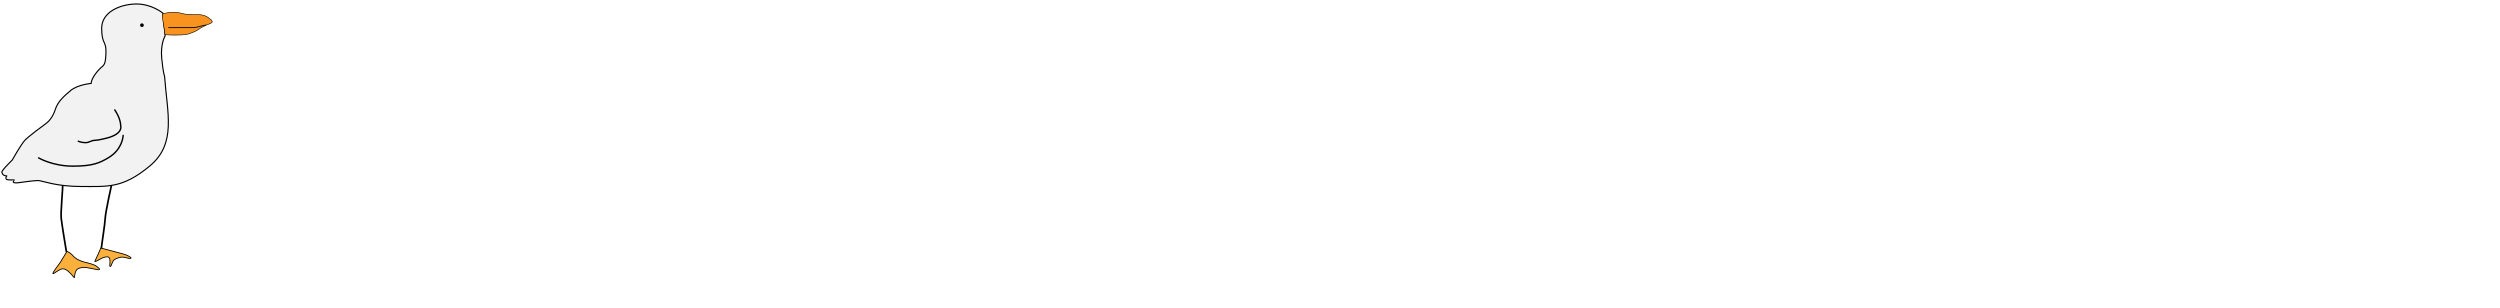
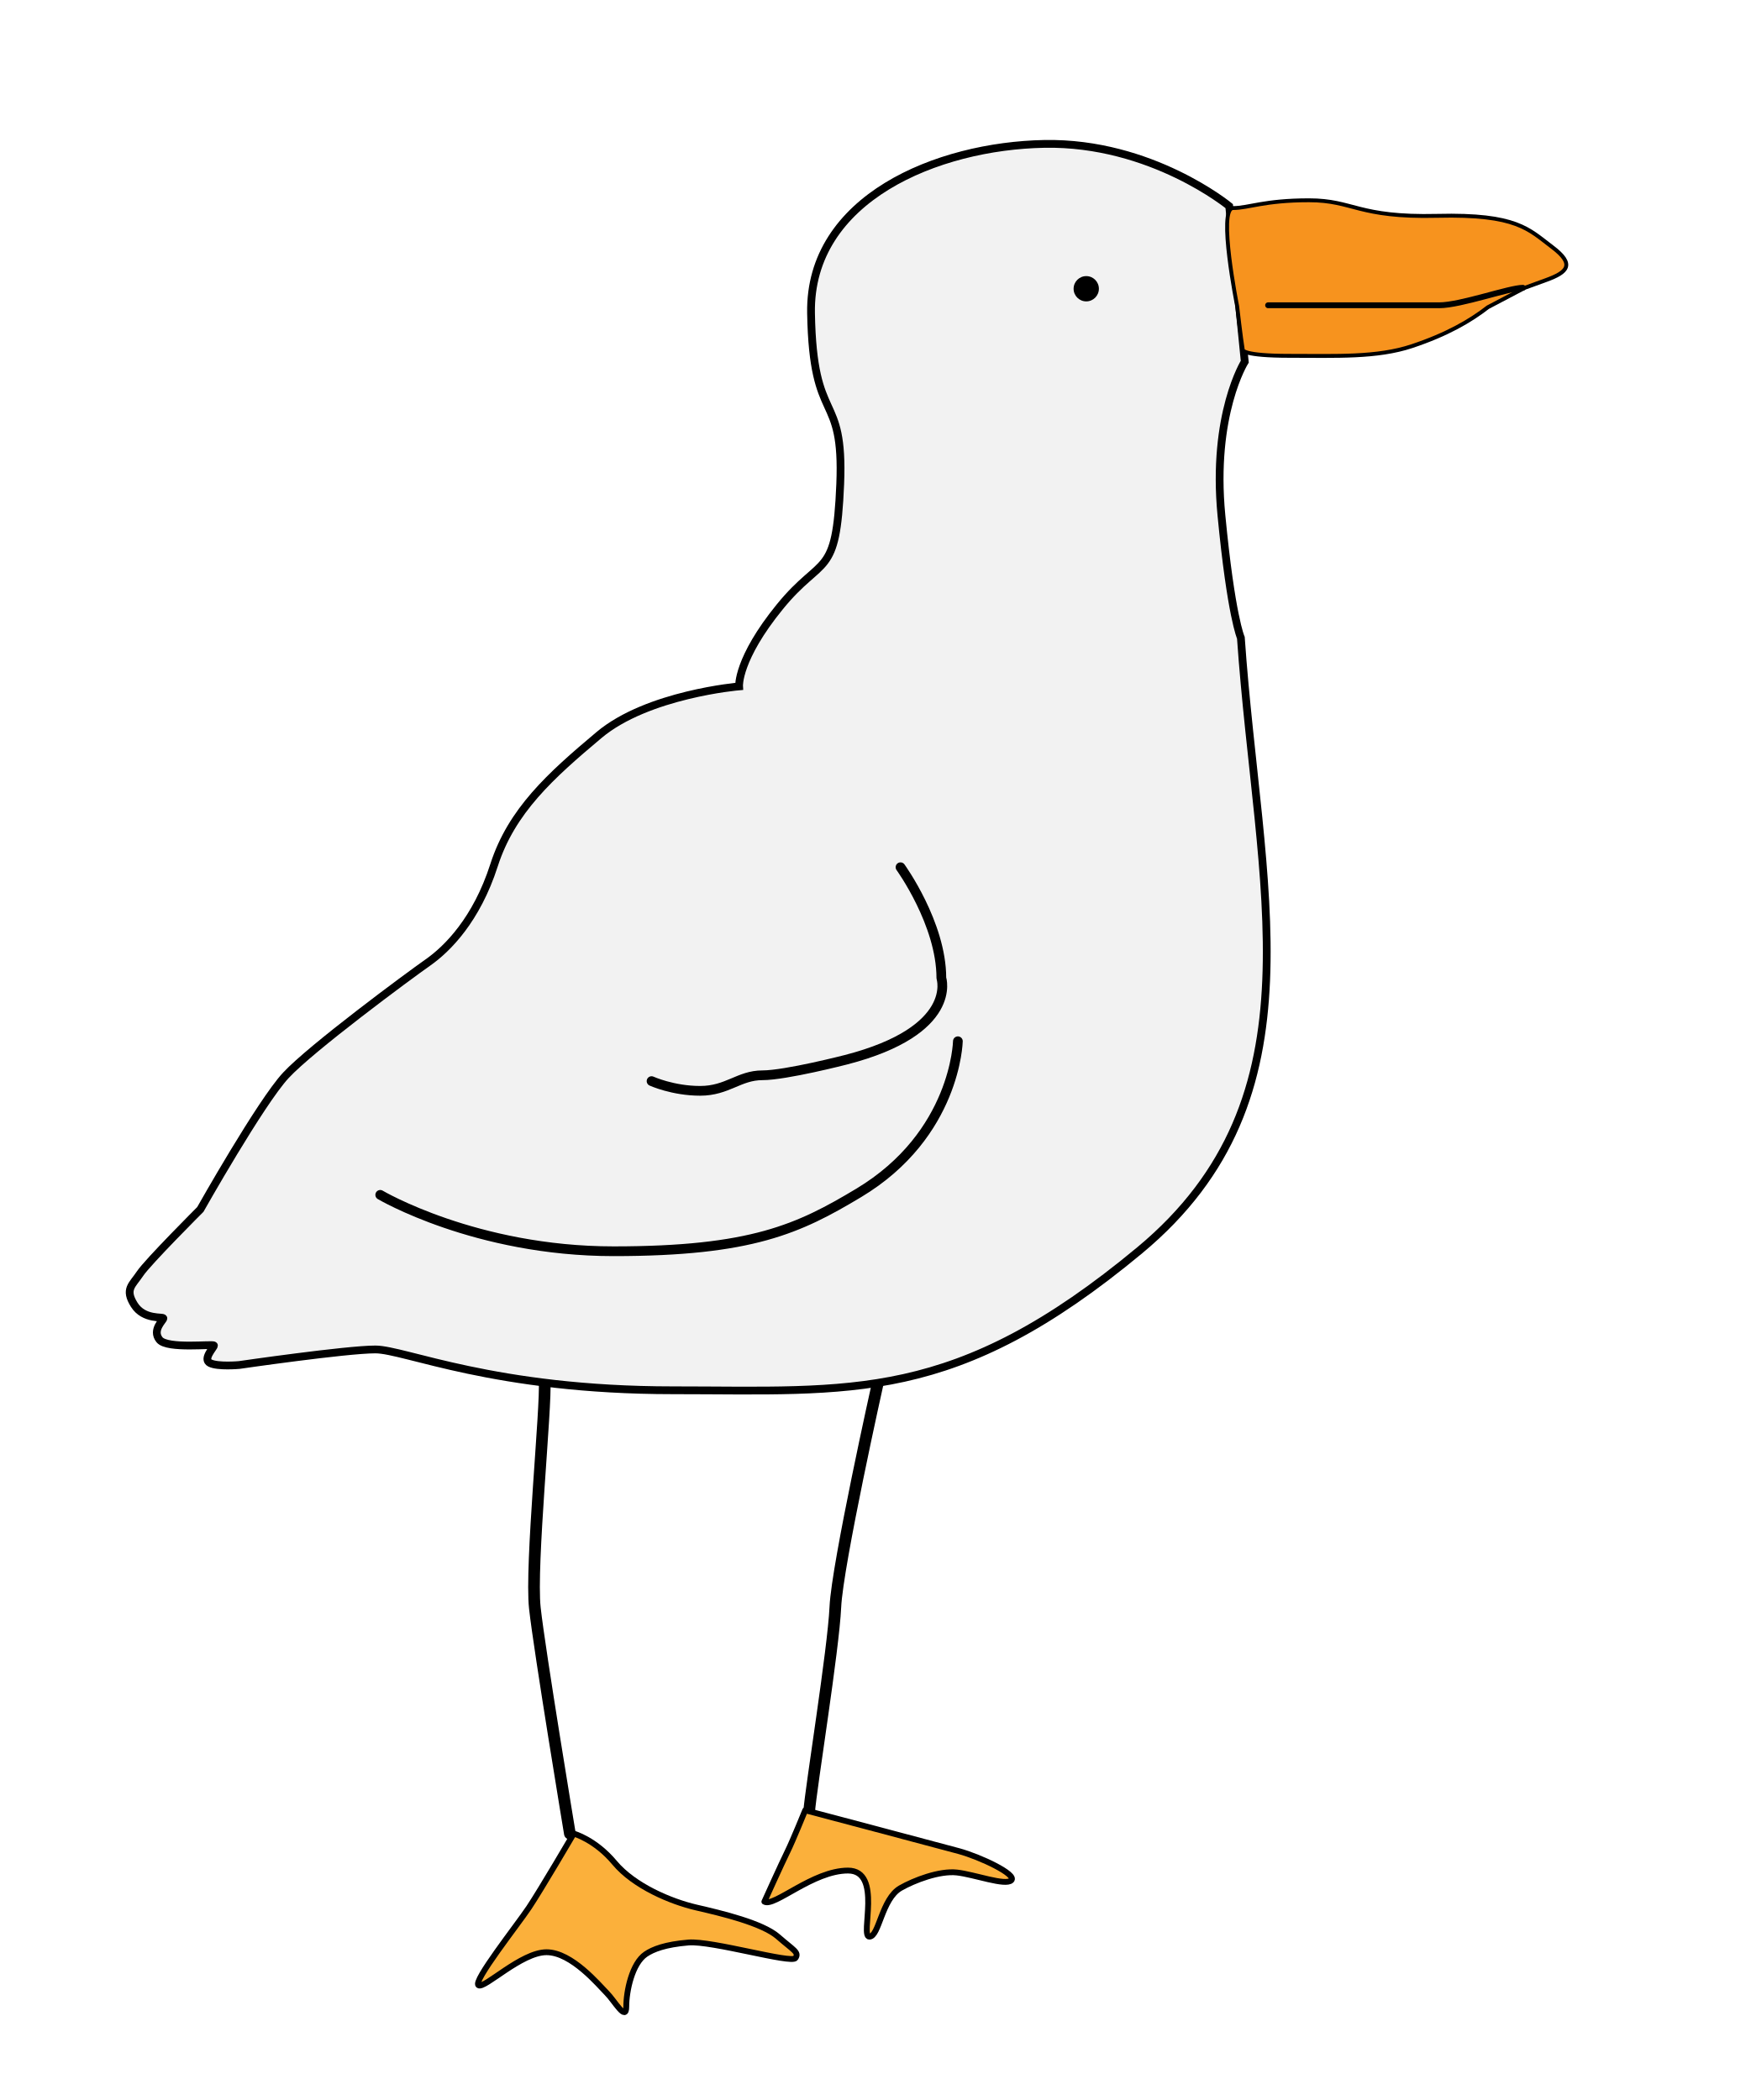
- <svg xmlns="http://www.w3.org/2000/svg" version="1.1" id="Layer_1" x="0px" y="0px" viewBox="560 60 8780 1080" xml:space="preserve">
+ <svg xmlns="http://www.w3.org/2000/svg" version="1.1" id="Layer_1" x="0px" y="0px" viewBox="500 0 900 1080" xml:space="preserve">
  <style type="text/css">
	.st0{fill:none;stroke:#000000;stroke-width:6;stroke-linecap:round;stroke-linejoin:round;stroke-miterlimit:10;}
	.st1{fill:#F2F2F2;stroke:#000000;stroke-width:4;stroke-miterlimit:10;}
	.st2{fill:none;stroke:#000000;stroke-width:5;stroke-linecap:round;stroke-linejoin:round;stroke-miterlimit:10;}
	.st3{fill:#F7931E;stroke:#000000;stroke-width:2;stroke-miterlimit:10;}
	.st4{fill:none;stroke:#000000;stroke-width:3;stroke-linecap:round;stroke-linejoin:round;stroke-miterlimit:10;}
	.st5{fill:#FBB03B;stroke:#000000;stroke-width:3;stroke-linejoin:round;stroke-miterlimit:10;}
	.st6{fill:#FBB03B;stroke:#000000;stroke-width:3;stroke-linecap:round;stroke-linejoin:round;stroke-miterlimit:10;}
</style>
  <path class="st0" d="M793,943c0,0-15.61-94.11-18-116s6.01-104,5-117" />
  <path class="st0" d="M951.5,710.5c0,0-21,94-22,116S917,919,916,932" />
  <path class="st1" d="M1138,328c9,129,43,236-52,315s-148,72-240,72s-138-21-153-21s-70,8-70,8s-11,1-15-1s2-8,2-9s-24,2-28-3  s2-10,2-11s-10,1-15-7s-1-10,3-16s31-33,31-33s31-55,44-69s63-51,73-58s25-22,34-50s29-46,54-67s72-25,72-25s-1-14,21-41  s29-14,31-63s-14-29-15-88s65-86,120-87s95,32,95,32l8,80c0,0-17,27-12,79S1138,328,1138,328z" />
  <path class="st2" d="M963,446c0,0,21,29,21,57c0,0,9,27-49,42c0,0-31,8-43,8s-18,8-32,8s-25-5-25-5" />
  <path class="st2" d="M695.5,614.5c0,0,49,29,120,29s95.26-11.56,126-30c50-30,51-78,51-78" />
  <circle cx="1058.5" cy="148.5" r="6.5" />
  <path class="st3" d="M1295,144c11-4,15-8,3-17s-18-17-59-16s-43-8-66-8s-31,4-39,4s2.09,50.43,2.09,50.43S1138,174,1139,180  c0,0,0,3,24,3s45,1,63-5s30-13,39-20l19-10L1295,144z" />
  <path class="st4" d="M1283,148c-7,0-32,9-43,9s-27,0-50,0h-38" />
  <path class="st5" d="M905,952c-3.16,6.42-12,26-12,26c5,3,25-16,43-16s6,34,11,34s6.29-19.45,16-25c7-4,20-9,29-8s25,7,28,4  s-16-12-27-15s-79-21-79-21S907.62,946.68,905,952z" />
  <path class="st6" d="M832,1005c-7.04,4.76-10,19-10,27s-6-3-10-7s-18-21-31-21s-32,19-35,17s20-31,26-40s23-38,23-38s11,3,21,15  s29,20,42,23s34,8,42,15s11,8,9,11s-43-9-55-8S835.75,1002.46,832,1005z" />
</svg>
